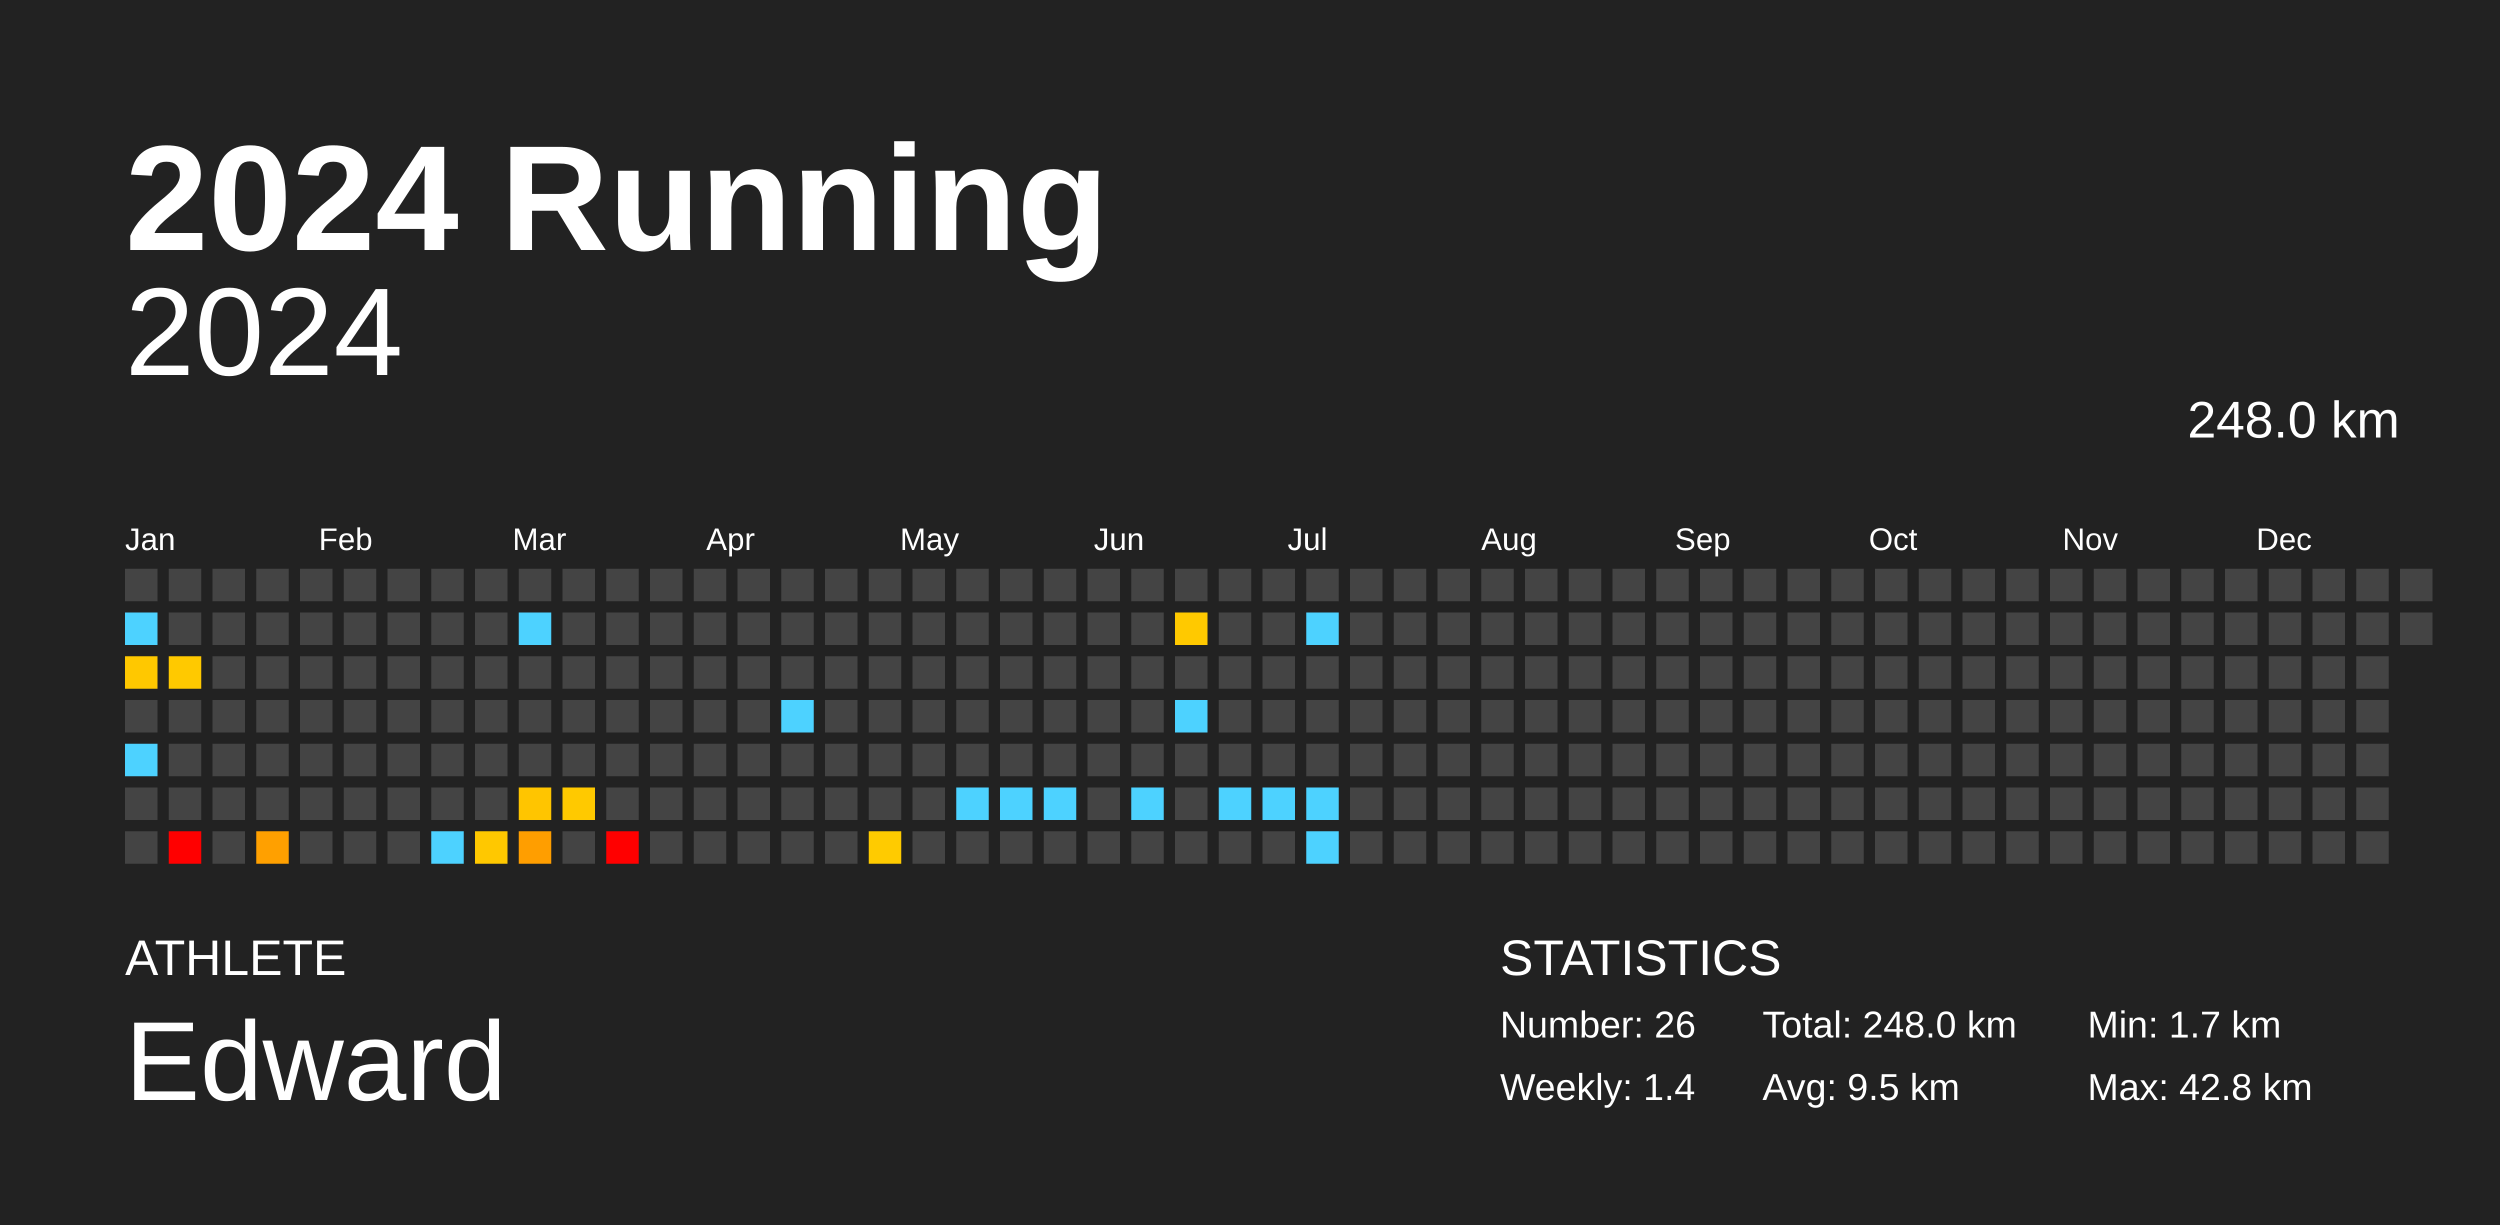
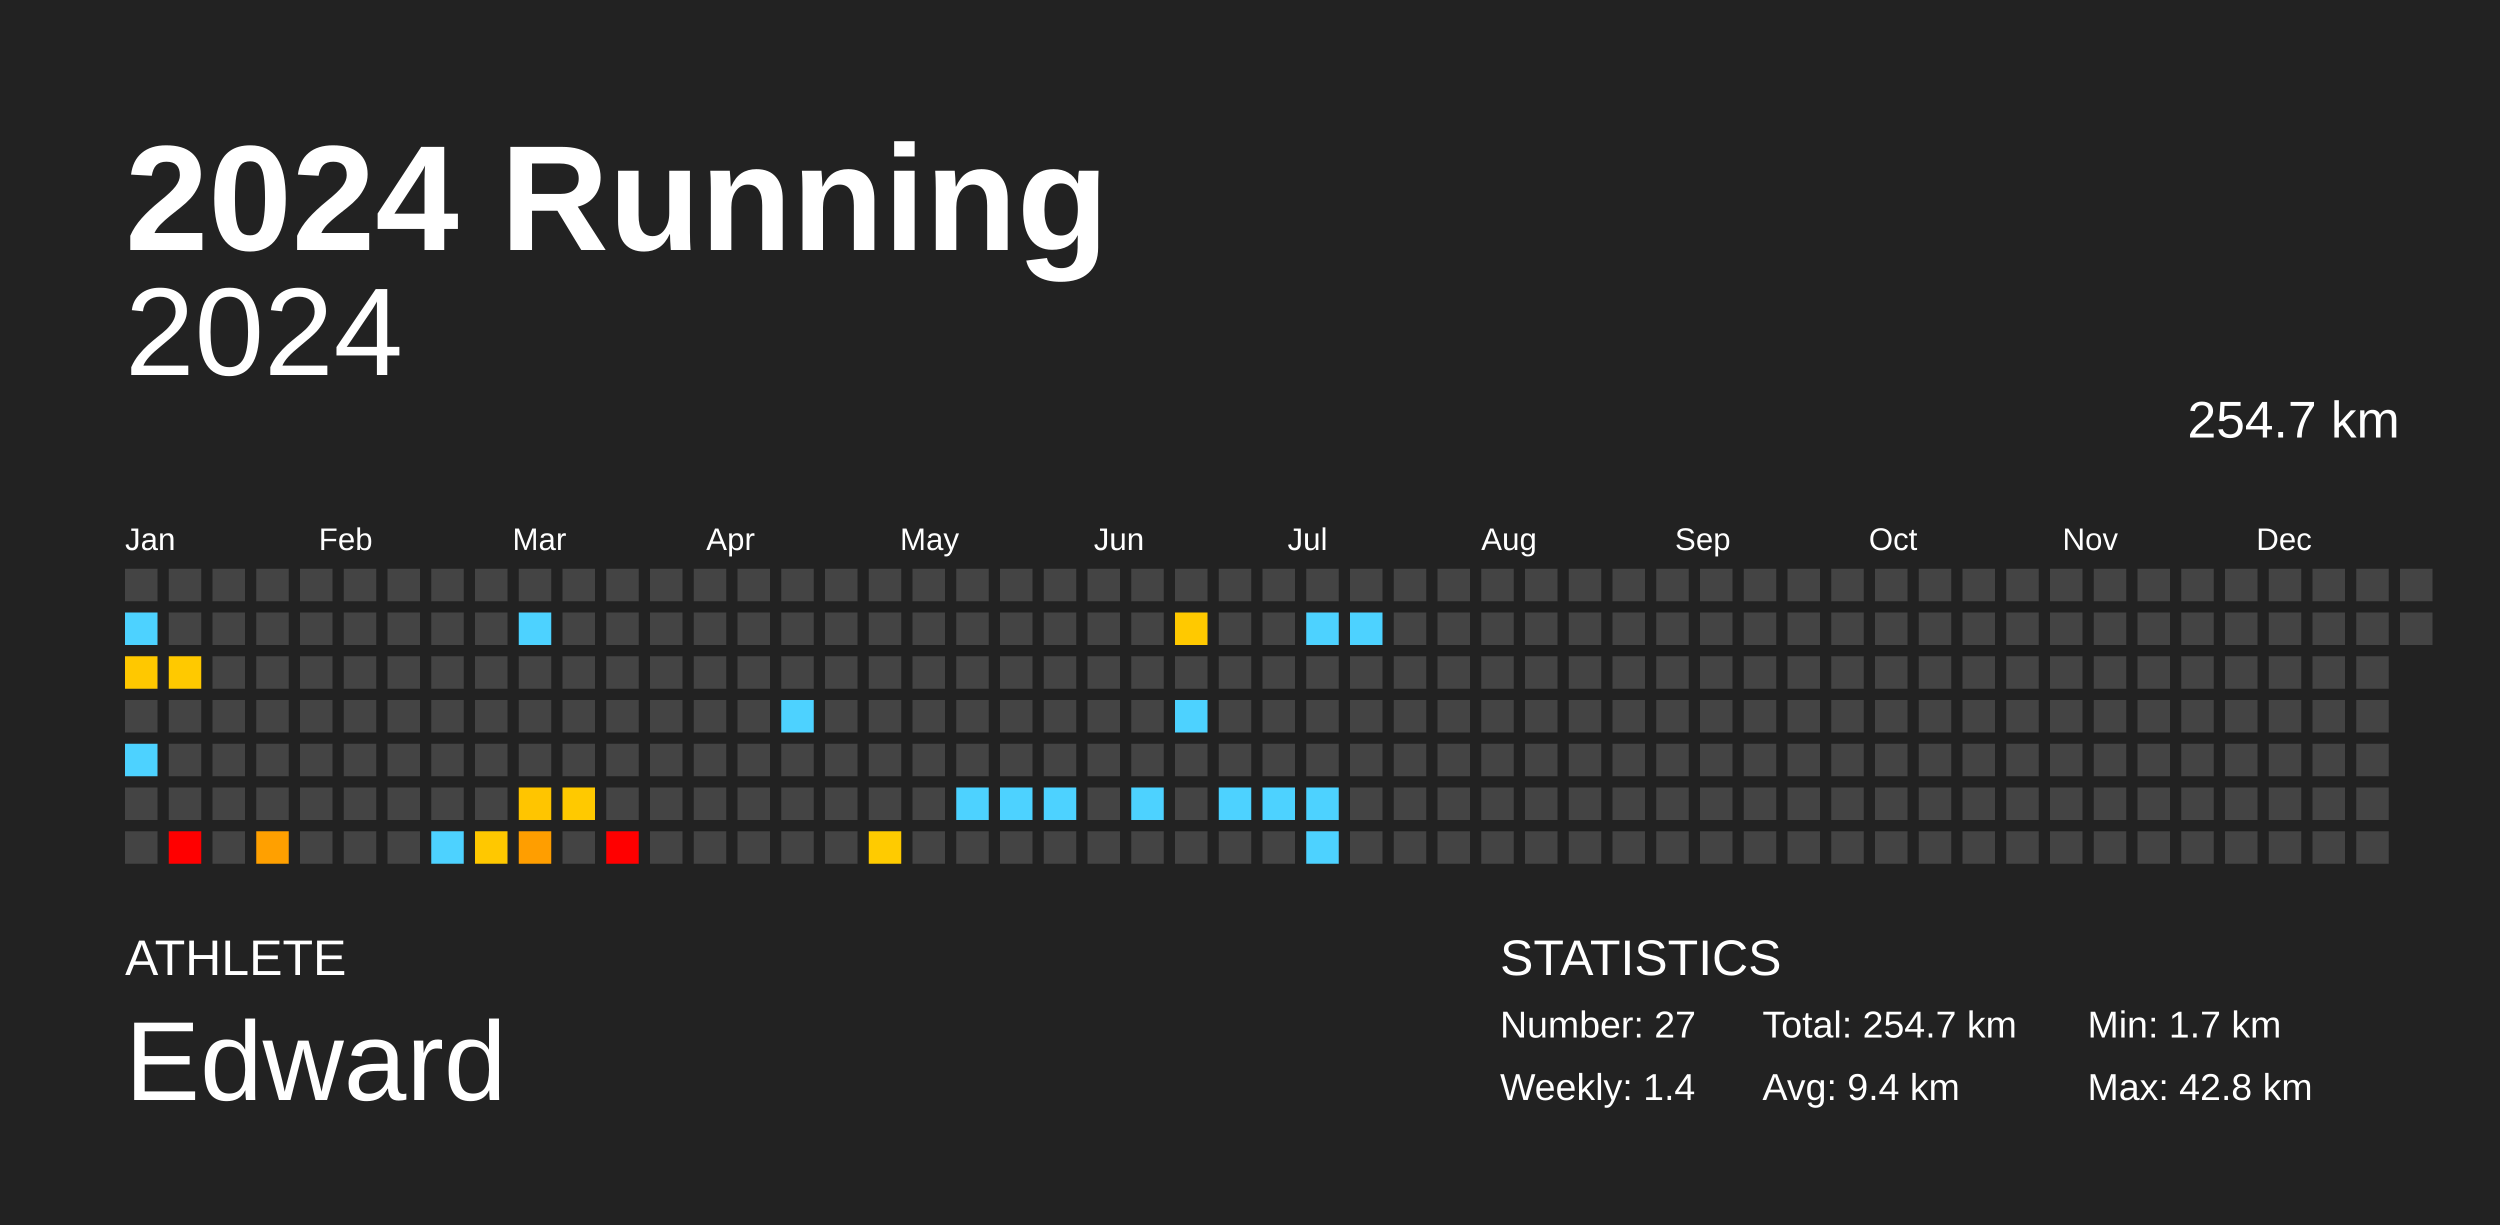
<svg xmlns="http://www.w3.org/2000/svg" baseProfile="full" height="98mm" version="1.1" viewBox="0,0,200,98" width="200mm">
  <defs />
  <rect fill="#222222" height="98" width="200" x="0" y="0" />
  <text fill="#FFFFFF" style="font-size:12px; font-family:Arial; font-weight:bold;" x="10" y="20">2024 Running</text>
  <text fill="#FFFFFF" style="font-size:4px; font-family:Arial" x="10" y="78">ATHLETE</text>
  <text fill="#FFFFFF" style="font-size:9px; font-family:Arial" x="10" y="88">Edward</text>
  <text fill="#FFFFFF" style="font-size:4px; font-family:Arial" x="120" y="78">STATISTICS</text>
-   <text fill="#FFFFFF" style="font-size:3px; font-family:Arial" x="120" y="83">Number: 26</text>
+   <text fill="#FFFFFF" style="font-size:3px; font-family:Arial" x="120" y="83">Number: 27</text>
  <text fill="#FFFFFF" style="font-size:3px; font-family:Arial" x="120" y="88">Weekly: 1.4</text>
-   <text fill="#FFFFFF" style="font-size:3px; font-family:Arial" x="141" y="83">Total: 248.0 km</text>
-   <text fill="#FFFFFF" style="font-size:3px; font-family:Arial" x="141" y="88">Avg: 9.5 km</text>
+   <text fill="#FFFFFF" style="font-size:3px; font-family:Arial" x="141" y="83">Total: 254.7 km</text>
+   <text fill="#FFFFFF" style="font-size:3px; font-family:Arial" x="141" y="88">Avg: 9.4 km</text>
  <text fill="#FFFFFF" style="font-size:3px; font-family:Arial" x="167" y="83">Min: 1.7 km</text>
  <text fill="#FFFFFF" style="font-size:3px; font-family:Arial" x="167" y="88">Max: 42.8 km</text>
  <text alignment-baseline="hanging" fill="#FFFFFF" style="font-size:10.0px; font-family:Arial;" x="10" y="30">2024</text>
-   <text alignment-baseline="hanging" fill="#FFFFFF" style="font-size:4.125px; font-family:Arial;" x="175" y="35">248.0 km</text>
+   <text alignment-baseline="hanging" fill="#FFFFFF" style="font-size:4.125px; font-family:Arial;" x="175" y="35">254.7 km</text>
  <text fill="#FFFFFF" style="font-size:2.5px; font-family:Arial" x="10.0" y="44">Jan</text>
  <text fill="#FFFFFF" style="font-size:2.5px; font-family:Arial" x="25.5" y="44">Feb</text>
  <text fill="#FFFFFF" style="font-size:2.5px; font-family:Arial" x="41.0" y="44">Mar</text>
  <text fill="#FFFFFF" style="font-size:2.5px; font-family:Arial" x="56.5" y="44">Apr</text>
  <text fill="#FFFFFF" style="font-size:2.5px; font-family:Arial" x="72.0" y="44">May</text>
  <text fill="#FFFFFF" style="font-size:2.5px; font-family:Arial" x="87.5" y="44">Jun</text>
  <text fill="#FFFFFF" style="font-size:2.5px; font-family:Arial" x="103.0" y="44">Jul</text>
  <text fill="#FFFFFF" style="font-size:2.5px; font-family:Arial" x="118.5" y="44">Aug</text>
  <text fill="#FFFFFF" style="font-size:2.5px; font-family:Arial" x="134.0" y="44">Sep</text>
  <text fill="#FFFFFF" style="font-size:2.5px; font-family:Arial" x="149.5" y="44">Oct</text>
  <text fill="#FFFFFF" style="font-size:2.5px; font-family:Arial" x="165.0" y="44">Nov</text>
  <text fill="#FFFFFF" style="font-size:2.5px; font-family:Arial" x="180.5" y="44">Dec</text>
  <rect fill="#444444" height="2.6" width="2.6" x="10.0" y="45.5" />
  <rect fill="#4dd2ff" height="2.6" width="2.6" x="10.0" y="49.0" />
  <rect fill="#ffc800" height="2.6" width="2.6" x="10.0" y="52.5" />
  <rect fill="#444444" height="2.6" width="2.6" x="10.0" y="56.0" />
  <rect fill="#4dd2ff" height="2.6" width="2.6" x="10.0" y="59.5" />
  <rect fill="#444444" height="2.6" width="2.6" x="10.0" y="63.0" />
  <rect fill="#444444" height="2.6" width="2.6" x="10.0" y="66.5" />
  <rect fill="#444444" height="2.6" width="2.6" x="13.5" y="45.5" />
  <rect fill="#444444" height="2.6" width="2.6" x="13.5" y="49.0" />
  <rect fill="#ffc900" height="2.6" width="2.6" x="13.5" y="52.5" />
  <rect fill="#444444" height="2.6" width="2.6" x="13.5" y="56.0" />
  <rect fill="#444444" height="2.6" width="2.6" x="13.5" y="59.5" />
  <rect fill="#444444" height="2.6" width="2.6" x="13.5" y="63.0" />
  <rect fill="red" height="2.6" width="2.6" x="13.5" y="66.5" />
  <rect fill="#444444" height="2.6" width="2.6" x="17.0" y="45.5" />
  <rect fill="#444444" height="2.6" width="2.6" x="17.0" y="49.0" />
  <rect fill="#444444" height="2.6" width="2.6" x="17.0" y="52.5" />
  <rect fill="#444444" height="2.6" width="2.6" x="17.0" y="56.0" />
  <rect fill="#444444" height="2.6" width="2.6" x="17.0" y="59.5" />
  <rect fill="#444444" height="2.6" width="2.6" x="17.0" y="63.0" />
  <rect fill="#444444" height="2.6" width="2.6" x="17.0" y="66.5" />
  <rect fill="#444444" height="2.6" width="2.6" x="20.5" y="45.5" />
  <rect fill="#444444" height="2.6" width="2.6" x="20.5" y="49.0" />
  <rect fill="#444444" height="2.6" width="2.6" x="20.5" y="52.5" />
  <rect fill="#444444" height="2.6" width="2.6" x="20.5" y="56.0" />
  <rect fill="#444444" height="2.6" width="2.6" x="20.5" y="59.5" />
  <rect fill="#444444" height="2.6" width="2.6" x="20.5" y="63.0" />
  <rect fill="#ffa000" height="2.6" width="2.6" x="20.5" y="66.5" />
  <rect fill="#444444" height="2.6" width="2.6" x="24.0" y="45.5" />
  <rect fill="#444444" height="2.6" width="2.6" x="24.0" y="49.0" />
  <rect fill="#444444" height="2.6" width="2.6" x="24.0" y="52.5" />
  <rect fill="#444444" height="2.6" width="2.6" x="24.0" y="56.0" />
  <rect fill="#444444" height="2.6" width="2.6" x="24.0" y="59.5" />
  <rect fill="#444444" height="2.6" width="2.6" x="24.0" y="63.0" />
  <rect fill="#444444" height="2.6" width="2.6" x="24.0" y="66.5" />
  <rect fill="#444444" height="2.6" width="2.6" x="27.5" y="45.5" />
  <rect fill="#444444" height="2.6" width="2.6" x="27.5" y="49.0" />
  <rect fill="#444444" height="2.6" width="2.6" x="27.5" y="52.5" />
  <rect fill="#444444" height="2.6" width="2.6" x="27.5" y="56.0" />
  <rect fill="#444444" height="2.6" width="2.6" x="27.5" y="59.5" />
  <rect fill="#444444" height="2.6" width="2.6" x="27.5" y="63.0" />
  <rect fill="#444444" height="2.6" width="2.6" x="27.5" y="66.5" />
  <rect fill="#444444" height="2.6" width="2.6" x="31.0" y="45.5" />
  <rect fill="#444444" height="2.6" width="2.6" x="31.0" y="49.0" />
  <rect fill="#444444" height="2.6" width="2.6" x="31.0" y="52.5" />
  <rect fill="#444444" height="2.6" width="2.6" x="31.0" y="56.0" />
  <rect fill="#444444" height="2.6" width="2.6" x="31.0" y="59.5" />
  <rect fill="#444444" height="2.6" width="2.6" x="31.0" y="63.0" />
  <rect fill="#444444" height="2.6" width="2.6" x="31.0" y="66.5" />
  <rect fill="#444444" height="2.6" width="2.6" x="34.5" y="45.5" />
  <rect fill="#444444" height="2.6" width="2.6" x="34.5" y="49.0" />
  <rect fill="#444444" height="2.6" width="2.6" x="34.5" y="52.5" />
  <rect fill="#444444" height="2.6" width="2.6" x="34.5" y="56.0" />
  <rect fill="#444444" height="2.6" width="2.6" x="34.5" y="59.5" />
  <rect fill="#444444" height="2.6" width="2.6" x="34.5" y="63.0" />
  <rect fill="#4dd2ff" height="2.6" width="2.6" x="34.5" y="66.5" />
  <rect fill="#444444" height="2.6" width="2.6" x="38.0" y="45.5" />
  <rect fill="#444444" height="2.6" width="2.6" x="38.0" y="49.0" />
  <rect fill="#444444" height="2.6" width="2.6" x="38.0" y="52.5" />
  <rect fill="#444444" height="2.6" width="2.6" x="38.0" y="56.0" />
  <rect fill="#444444" height="2.6" width="2.6" x="38.0" y="59.5" />
  <rect fill="#444444" height="2.6" width="2.6" x="38.0" y="63.0" />
  <rect fill="#ffc800" height="2.6" width="2.6" x="38.0" y="66.5" />
  <rect fill="#444444" height="2.6" width="2.6" x="41.5" y="45.5" />
  <rect fill="#4dd2ff" height="2.6" width="2.6" x="41.5" y="49.0" />
  <rect fill="#444444" height="2.6" width="2.6" x="41.5" y="52.5" />
  <rect fill="#444444" height="2.6" width="2.6" x="41.5" y="56.0" />
  <rect fill="#444444" height="2.6" width="2.6" x="41.5" y="59.5" />
  <rect fill="#ffc500" height="2.6" width="2.6" x="41.5" y="63.0" />
  <rect fill="#ff9e00" height="2.6" width="2.6" x="41.5" y="66.5" />
  <rect fill="#444444" height="2.6" width="2.6" x="45.0" y="45.5" />
  <rect fill="#444444" height="2.6" width="2.6" x="45.0" y="49.0" />
  <rect fill="#444444" height="2.6" width="2.6" x="45.0" y="52.5" />
  <rect fill="#444444" height="2.6" width="2.6" x="45.0" y="56.0" />
  <rect fill="#444444" height="2.6" width="2.6" x="45.0" y="59.5" />
  <rect fill="#ffc900" height="2.6" width="2.6" x="45.0" y="63.0" />
  <rect fill="#444444" height="2.6" width="2.6" x="45.0" y="66.5" />
  <rect fill="#444444" height="2.6" width="2.6" x="48.5" y="45.5" />
  <rect fill="#444444" height="2.6" width="2.6" x="48.5" y="49.0" />
  <rect fill="#444444" height="2.6" width="2.6" x="48.5" y="52.5" />
  <rect fill="#444444" height="2.6" width="2.6" x="48.5" y="56.0" />
  <rect fill="#444444" height="2.6" width="2.6" x="48.5" y="59.5" />
  <rect fill="#444444" height="2.6" width="2.6" x="48.5" y="63.0" />
  <rect fill="red" height="2.6" width="2.6" x="48.5" y="66.5" />
  <rect fill="#444444" height="2.6" width="2.6" x="52.0" y="45.5" />
  <rect fill="#444444" height="2.6" width="2.6" x="52.0" y="49.0" />
  <rect fill="#444444" height="2.6" width="2.6" x="52.0" y="52.5" />
  <rect fill="#444444" height="2.6" width="2.6" x="52.0" y="56.0" />
  <rect fill="#444444" height="2.6" width="2.6" x="52.0" y="59.5" />
  <rect fill="#444444" height="2.6" width="2.6" x="52.0" y="63.0" />
  <rect fill="#444444" height="2.6" width="2.6" x="52.0" y="66.5" />
  <rect fill="#444444" height="2.6" width="2.6" x="55.5" y="45.5" />
  <rect fill="#444444" height="2.6" width="2.6" x="55.5" y="49.0" />
  <rect fill="#444444" height="2.6" width="2.6" x="55.5" y="52.5" />
  <rect fill="#444444" height="2.6" width="2.6" x="55.5" y="56.0" />
  <rect fill="#444444" height="2.6" width="2.6" x="55.5" y="59.5" />
  <rect fill="#444444" height="2.6" width="2.6" x="55.5" y="63.0" />
  <rect fill="#444444" height="2.6" width="2.6" x="55.5" y="66.5" />
  <rect fill="#444444" height="2.6" width="2.6" x="59.0" y="45.5" />
  <rect fill="#444444" height="2.6" width="2.6" x="59.0" y="49.0" />
  <rect fill="#444444" height="2.6" width="2.6" x="59.0" y="52.5" />
  <rect fill="#444444" height="2.6" width="2.6" x="59.0" y="56.0" />
  <rect fill="#444444" height="2.6" width="2.6" x="59.0" y="59.5" />
  <rect fill="#444444" height="2.6" width="2.6" x="59.0" y="63.0" />
  <rect fill="#444444" height="2.6" width="2.6" x="59.0" y="66.5" />
  <rect fill="#444444" height="2.6" width="2.6" x="62.5" y="45.5" />
  <rect fill="#444444" height="2.6" width="2.6" x="62.5" y="49.0" />
  <rect fill="#444444" height="2.6" width="2.6" x="62.5" y="52.5" />
  <rect fill="#4dd2ff" height="2.6" width="2.6" x="62.5" y="56.0" />
  <rect fill="#444444" height="2.6" width="2.6" x="62.5" y="59.5" />
  <rect fill="#444444" height="2.6" width="2.6" x="62.5" y="63.0" />
  <rect fill="#444444" height="2.6" width="2.6" x="62.5" y="66.5" />
  <rect fill="#444444" height="2.6" width="2.6" x="66.0" y="45.5" />
  <rect fill="#444444" height="2.6" width="2.6" x="66.0" y="49.0" />
  <rect fill="#444444" height="2.6" width="2.6" x="66.0" y="52.5" />
  <rect fill="#444444" height="2.6" width="2.6" x="66.0" y="56.0" />
  <rect fill="#444444" height="2.6" width="2.6" x="66.0" y="59.5" />
  <rect fill="#444444" height="2.6" width="2.6" x="66.0" y="63.0" />
  <rect fill="#444444" height="2.6" width="2.6" x="66.0" y="66.5" />
  <rect fill="#444444" height="2.6" width="2.6" x="69.5" y="45.5" />
  <rect fill="#444444" height="2.6" width="2.6" x="69.5" y="49.0" />
  <rect fill="#444444" height="2.6" width="2.6" x="69.5" y="52.5" />
  <rect fill="#444444" height="2.6" width="2.6" x="69.5" y="56.0" />
  <rect fill="#444444" height="2.6" width="2.6" x="69.5" y="59.5" />
  <rect fill="#444444" height="2.6" width="2.6" x="69.5" y="63.0" />
  <rect fill="#ffcb00" height="2.6" width="2.6" x="69.5" y="66.5" />
  <rect fill="#444444" height="2.6" width="2.6" x="73.0" y="45.5" />
  <rect fill="#444444" height="2.6" width="2.6" x="73.0" y="49.0" />
  <rect fill="#444444" height="2.6" width="2.6" x="73.0" y="52.5" />
  <rect fill="#444444" height="2.6" width="2.6" x="73.0" y="56.0" />
  <rect fill="#444444" height="2.6" width="2.6" x="73.0" y="59.5" />
  <rect fill="#444444" height="2.6" width="2.6" x="73.0" y="63.0" />
  <rect fill="#444444" height="2.6" width="2.6" x="73.0" y="66.5" />
  <rect fill="#444444" height="2.6" width="2.6" x="76.5" y="45.5" />
  <rect fill="#444444" height="2.6" width="2.6" x="76.5" y="49.0" />
  <rect fill="#444444" height="2.6" width="2.6" x="76.5" y="52.5" />
  <rect fill="#444444" height="2.6" width="2.6" x="76.5" y="56.0" />
  <rect fill="#444444" height="2.6" width="2.6" x="76.5" y="59.5" />
  <rect fill="#4dd2ff" height="2.6" width="2.6" x="76.5" y="63.0" />
  <rect fill="#444444" height="2.6" width="2.6" x="76.5" y="66.5" />
  <rect fill="#444444" height="2.6" width="2.6" x="80.0" y="45.5" />
  <rect fill="#444444" height="2.6" width="2.6" x="80.0" y="49.0" />
  <rect fill="#444444" height="2.6" width="2.6" x="80.0" y="52.5" />
  <rect fill="#444444" height="2.6" width="2.6" x="80.0" y="56.0" />
  <rect fill="#444444" height="2.6" width="2.6" x="80.0" y="59.5" />
  <rect fill="#4dd2ff" height="2.6" width="2.6" x="80.0" y="63.0" />
  <rect fill="#444444" height="2.6" width="2.6" x="80.0" y="66.5" />
  <rect fill="#444444" height="2.6" width="2.6" x="83.5" y="45.5" />
  <rect fill="#444444" height="2.6" width="2.6" x="83.5" y="49.0" />
  <rect fill="#444444" height="2.6" width="2.6" x="83.5" y="52.5" />
  <rect fill="#444444" height="2.6" width="2.6" x="83.5" y="56.0" />
  <rect fill="#444444" height="2.6" width="2.6" x="83.5" y="59.5" />
  <rect fill="#4dd2ff" height="2.6" width="2.6" x="83.5" y="63.0" />
  <rect fill="#444444" height="2.6" width="2.6" x="83.5" y="66.5" />
  <rect fill="#444444" height="2.6" width="2.6" x="87.0" y="45.5" />
  <rect fill="#444444" height="2.6" width="2.6" x="87.0" y="49.0" />
  <rect fill="#444444" height="2.6" width="2.6" x="87.0" y="52.5" />
  <rect fill="#444444" height="2.6" width="2.6" x="87.0" y="56.0" />
  <rect fill="#444444" height="2.6" width="2.6" x="87.0" y="59.5" />
  <rect fill="#444444" height="2.6" width="2.6" x="87.0" y="63.0" />
  <rect fill="#444444" height="2.6" width="2.6" x="87.0" y="66.5" />
  <rect fill="#444444" height="2.6" width="2.6" x="90.5" y="45.5" />
  <rect fill="#444444" height="2.6" width="2.6" x="90.5" y="49.0" />
  <rect fill="#444444" height="2.6" width="2.6" x="90.5" y="52.5" />
  <rect fill="#444444" height="2.6" width="2.6" x="90.5" y="56.0" />
  <rect fill="#444444" height="2.6" width="2.6" x="90.5" y="59.5" />
  <rect fill="#4dd2ff" height="2.6" width="2.6" x="90.5" y="63.0" />
  <rect fill="#444444" height="2.6" width="2.6" x="90.5" y="66.5" />
  <rect fill="#444444" height="2.6" width="2.6" x="94.0" y="45.5" />
  <rect fill="#ffc900" height="2.6" width="2.6" x="94.0" y="49.0" />
  <rect fill="#444444" height="2.6" width="2.6" x="94.0" y="52.5" />
  <rect fill="#4dd2ff" height="2.6" width="2.6" x="94.0" y="56.0" />
  <rect fill="#444444" height="2.6" width="2.6" x="94.0" y="59.5" />
  <rect fill="#444444" height="2.6" width="2.6" x="94.0" y="63.0" />
  <rect fill="#444444" height="2.6" width="2.6" x="94.0" y="66.5" />
  <rect fill="#444444" height="2.6" width="2.6" x="97.5" y="45.5" />
  <rect fill="#444444" height="2.6" width="2.6" x="97.5" y="49.0" />
  <rect fill="#444444" height="2.6" width="2.6" x="97.5" y="52.5" />
  <rect fill="#444444" height="2.6" width="2.6" x="97.5" y="56.0" />
  <rect fill="#444444" height="2.6" width="2.6" x="97.5" y="59.5" />
  <rect fill="#4dd2ff" height="2.6" width="2.6" x="97.5" y="63.0" />
  <rect fill="#444444" height="2.6" width="2.6" x="97.5" y="66.5" />
  <rect fill="#444444" height="2.6" width="2.6" x="101.0" y="45.5" />
  <rect fill="#444444" height="2.6" width="2.6" x="101.0" y="49.0" />
  <rect fill="#444444" height="2.6" width="2.6" x="101.0" y="52.5" />
  <rect fill="#444444" height="2.6" width="2.6" x="101.0" y="56.0" />
  <rect fill="#444444" height="2.6" width="2.6" x="101.0" y="59.5" />
  <rect fill="#4dd2ff" height="2.6" width="2.6" x="101.0" y="63.0" />
  <rect fill="#444444" height="2.6" width="2.6" x="101.0" y="66.5" />
  <rect fill="#444444" height="2.6" width="2.6" x="104.5" y="45.5" />
  <rect fill="#4dd2ff" height="2.6" width="2.6" x="104.5" y="49.0" />
  <rect fill="#444444" height="2.6" width="2.6" x="104.5" y="52.5" />
  <rect fill="#444444" height="2.6" width="2.6" x="104.5" y="56.0" />
  <rect fill="#444444" height="2.6" width="2.6" x="104.5" y="59.5" />
  <rect fill="#4dd2ff" height="2.6" width="2.6" x="104.5" y="63.0" />
  <rect fill="#4dd2ff" height="2.6" width="2.6" x="104.5" y="66.5" />
  <rect fill="#444444" height="2.6" width="2.6" x="108.0" y="45.5" />
-   <rect fill="#444444" height="2.6" width="2.6" x="108.0" y="49.0" />
+   <rect fill="#4dd2ff" height="2.6" width="2.6" x="108.0" y="49.0" />
  <rect fill="#444444" height="2.6" width="2.6" x="108.0" y="52.5" />
  <rect fill="#444444" height="2.6" width="2.6" x="108.0" y="56.0" />
  <rect fill="#444444" height="2.6" width="2.6" x="108.0" y="59.5" />
  <rect fill="#444444" height="2.6" width="2.6" x="108.0" y="63.0" />
  <rect fill="#444444" height="2.6" width="2.6" x="108.0" y="66.5" />
  <rect fill="#444444" height="2.6" width="2.6" x="111.5" y="45.5" />
  <rect fill="#444444" height="2.6" width="2.6" x="111.5" y="49.0" />
  <rect fill="#444444" height="2.6" width="2.6" x="111.5" y="52.5" />
  <rect fill="#444444" height="2.6" width="2.6" x="111.5" y="56.0" />
  <rect fill="#444444" height="2.6" width="2.6" x="111.5" y="59.5" />
  <rect fill="#444444" height="2.6" width="2.6" x="111.5" y="63.0" />
  <rect fill="#444444" height="2.6" width="2.6" x="111.5" y="66.5" />
  <rect fill="#444444" height="2.6" width="2.6" x="115.0" y="45.5" />
  <rect fill="#444444" height="2.6" width="2.6" x="115.0" y="49.0" />
  <rect fill="#444444" height="2.6" width="2.6" x="115.0" y="52.5" />
  <rect fill="#444444" height="2.6" width="2.6" x="115.0" y="56.0" />
  <rect fill="#444444" height="2.6" width="2.6" x="115.0" y="59.5" />
  <rect fill="#444444" height="2.6" width="2.6" x="115.0" y="63.0" />
  <rect fill="#444444" height="2.6" width="2.6" x="115.0" y="66.5" />
  <rect fill="#444444" height="2.6" width="2.6" x="118.5" y="45.5" />
  <rect fill="#444444" height="2.6" width="2.6" x="118.5" y="49.0" />
  <rect fill="#444444" height="2.6" width="2.6" x="118.5" y="52.5" />
  <rect fill="#444444" height="2.6" width="2.6" x="118.5" y="56.0" />
  <rect fill="#444444" height="2.6" width="2.6" x="118.5" y="59.5" />
  <rect fill="#444444" height="2.6" width="2.6" x="118.5" y="63.0" />
  <rect fill="#444444" height="2.6" width="2.6" x="118.5" y="66.5" />
  <rect fill="#444444" height="2.6" width="2.6" x="122.0" y="45.5" />
  <rect fill="#444444" height="2.6" width="2.6" x="122.0" y="49.0" />
  <rect fill="#444444" height="2.6" width="2.6" x="122.0" y="52.5" />
  <rect fill="#444444" height="2.6" width="2.6" x="122.0" y="56.0" />
  <rect fill="#444444" height="2.6" width="2.6" x="122.0" y="59.5" />
  <rect fill="#444444" height="2.6" width="2.6" x="122.0" y="63.0" />
  <rect fill="#444444" height="2.6" width="2.6" x="122.0" y="66.5" />
  <rect fill="#444444" height="2.6" width="2.6" x="125.5" y="45.5" />
  <rect fill="#444444" height="2.6" width="2.6" x="125.5" y="49.0" />
  <rect fill="#444444" height="2.6" width="2.6" x="125.5" y="52.5" />
  <rect fill="#444444" height="2.6" width="2.6" x="125.5" y="56.0" />
  <rect fill="#444444" height="2.6" width="2.6" x="125.5" y="59.5" />
  <rect fill="#444444" height="2.6" width="2.6" x="125.5" y="63.0" />
  <rect fill="#444444" height="2.6" width="2.6" x="125.5" y="66.5" />
  <rect fill="#444444" height="2.6" width="2.6" x="129.0" y="45.5" />
  <rect fill="#444444" height="2.6" width="2.6" x="129.0" y="49.0" />
  <rect fill="#444444" height="2.6" width="2.6" x="129.0" y="52.5" />
  <rect fill="#444444" height="2.6" width="2.6" x="129.0" y="56.0" />
  <rect fill="#444444" height="2.6" width="2.6" x="129.0" y="59.5" />
  <rect fill="#444444" height="2.6" width="2.6" x="129.0" y="63.0" />
  <rect fill="#444444" height="2.6" width="2.6" x="129.0" y="66.5" />
  <rect fill="#444444" height="2.6" width="2.6" x="132.5" y="45.5" />
  <rect fill="#444444" height="2.6" width="2.6" x="132.5" y="49.0" />
  <rect fill="#444444" height="2.6" width="2.6" x="132.5" y="52.5" />
  <rect fill="#444444" height="2.6" width="2.6" x="132.5" y="56.0" />
  <rect fill="#444444" height="2.6" width="2.6" x="132.5" y="59.5" />
  <rect fill="#444444" height="2.6" width="2.6" x="132.5" y="63.0" />
  <rect fill="#444444" height="2.6" width="2.6" x="132.5" y="66.5" />
  <rect fill="#444444" height="2.6" width="2.6" x="136.0" y="45.5" />
  <rect fill="#444444" height="2.6" width="2.6" x="136.0" y="49.0" />
  <rect fill="#444444" height="2.6" width="2.6" x="136.0" y="52.5" />
  <rect fill="#444444" height="2.6" width="2.6" x="136.0" y="56.0" />
  <rect fill="#444444" height="2.6" width="2.6" x="136.0" y="59.5" />
  <rect fill="#444444" height="2.6" width="2.6" x="136.0" y="63.0" />
  <rect fill="#444444" height="2.6" width="2.6" x="136.0" y="66.5" />
  <rect fill="#444444" height="2.6" width="2.6" x="139.5" y="45.5" />
  <rect fill="#444444" height="2.6" width="2.6" x="139.5" y="49.0" />
  <rect fill="#444444" height="2.6" width="2.6" x="139.5" y="52.5" />
  <rect fill="#444444" height="2.6" width="2.6" x="139.5" y="56.0" />
  <rect fill="#444444" height="2.6" width="2.6" x="139.5" y="59.5" />
  <rect fill="#444444" height="2.6" width="2.6" x="139.5" y="63.0" />
  <rect fill="#444444" height="2.6" width="2.6" x="139.5" y="66.5" />
  <rect fill="#444444" height="2.6" width="2.6" x="143.0" y="45.5" />
  <rect fill="#444444" height="2.6" width="2.6" x="143.0" y="49.0" />
  <rect fill="#444444" height="2.6" width="2.6" x="143.0" y="52.5" />
  <rect fill="#444444" height="2.6" width="2.6" x="143.0" y="56.0" />
  <rect fill="#444444" height="2.6" width="2.6" x="143.0" y="59.5" />
  <rect fill="#444444" height="2.6" width="2.6" x="143.0" y="63.0" />
  <rect fill="#444444" height="2.6" width="2.6" x="143.0" y="66.5" />
  <rect fill="#444444" height="2.6" width="2.6" x="146.5" y="45.5" />
  <rect fill="#444444" height="2.6" width="2.6" x="146.5" y="49.0" />
  <rect fill="#444444" height="2.6" width="2.6" x="146.5" y="52.5" />
  <rect fill="#444444" height="2.6" width="2.6" x="146.5" y="56.0" />
  <rect fill="#444444" height="2.6" width="2.6" x="146.5" y="59.5" />
  <rect fill="#444444" height="2.6" width="2.6" x="146.5" y="63.0" />
  <rect fill="#444444" height="2.6" width="2.6" x="146.5" y="66.5" />
  <rect fill="#444444" height="2.6" width="2.6" x="150.0" y="45.5" />
  <rect fill="#444444" height="2.6" width="2.6" x="150.0" y="49.0" />
  <rect fill="#444444" height="2.6" width="2.6" x="150.0" y="52.5" />
  <rect fill="#444444" height="2.6" width="2.6" x="150.0" y="56.0" />
  <rect fill="#444444" height="2.6" width="2.6" x="150.0" y="59.5" />
  <rect fill="#444444" height="2.6" width="2.6" x="150.0" y="63.0" />
  <rect fill="#444444" height="2.6" width="2.6" x="150.0" y="66.5" />
  <rect fill="#444444" height="2.6" width="2.6" x="153.5" y="45.5" />
  <rect fill="#444444" height="2.6" width="2.6" x="153.5" y="49.0" />
  <rect fill="#444444" height="2.6" width="2.6" x="153.5" y="52.5" />
  <rect fill="#444444" height="2.6" width="2.6" x="153.5" y="56.0" />
  <rect fill="#444444" height="2.6" width="2.6" x="153.5" y="59.5" />
  <rect fill="#444444" height="2.6" width="2.6" x="153.5" y="63.0" />
  <rect fill="#444444" height="2.6" width="2.6" x="153.5" y="66.5" />
  <rect fill="#444444" height="2.6" width="2.6" x="157.0" y="45.5" />
  <rect fill="#444444" height="2.6" width="2.6" x="157.0" y="49.0" />
  <rect fill="#444444" height="2.6" width="2.6" x="157.0" y="52.5" />
  <rect fill="#444444" height="2.6" width="2.6" x="157.0" y="56.0" />
  <rect fill="#444444" height="2.6" width="2.6" x="157.0" y="59.5" />
  <rect fill="#444444" height="2.6" width="2.6" x="157.0" y="63.0" />
  <rect fill="#444444" height="2.6" width="2.6" x="157.0" y="66.5" />
  <rect fill="#444444" height="2.6" width="2.6" x="160.5" y="45.5" />
  <rect fill="#444444" height="2.6" width="2.6" x="160.5" y="49.0" />
  <rect fill="#444444" height="2.6" width="2.6" x="160.5" y="52.5" />
  <rect fill="#444444" height="2.6" width="2.6" x="160.5" y="56.0" />
  <rect fill="#444444" height="2.6" width="2.6" x="160.5" y="59.5" />
  <rect fill="#444444" height="2.6" width="2.6" x="160.5" y="63.0" />
  <rect fill="#444444" height="2.6" width="2.6" x="160.5" y="66.5" />
  <rect fill="#444444" height="2.6" width="2.6" x="164.0" y="45.5" />
  <rect fill="#444444" height="2.6" width="2.6" x="164.0" y="49.0" />
  <rect fill="#444444" height="2.6" width="2.6" x="164.0" y="52.5" />
  <rect fill="#444444" height="2.6" width="2.6" x="164.0" y="56.0" />
  <rect fill="#444444" height="2.6" width="2.6" x="164.0" y="59.5" />
  <rect fill="#444444" height="2.6" width="2.6" x="164.0" y="63.0" />
  <rect fill="#444444" height="2.6" width="2.6" x="164.0" y="66.5" />
  <rect fill="#444444" height="2.6" width="2.6" x="167.5" y="45.5" />
  <rect fill="#444444" height="2.6" width="2.6" x="167.5" y="49.0" />
  <rect fill="#444444" height="2.6" width="2.6" x="167.5" y="52.5" />
  <rect fill="#444444" height="2.6" width="2.6" x="167.5" y="56.0" />
  <rect fill="#444444" height="2.6" width="2.6" x="167.5" y="59.5" />
  <rect fill="#444444" height="2.6" width="2.6" x="167.5" y="63.0" />
  <rect fill="#444444" height="2.6" width="2.6" x="167.5" y="66.5" />
  <rect fill="#444444" height="2.6" width="2.6" x="171.0" y="45.5" />
  <rect fill="#444444" height="2.6" width="2.6" x="171.0" y="49.0" />
  <rect fill="#444444" height="2.6" width="2.6" x="171.0" y="52.5" />
  <rect fill="#444444" height="2.6" width="2.6" x="171.0" y="56.0" />
  <rect fill="#444444" height="2.6" width="2.6" x="171.0" y="59.5" />
  <rect fill="#444444" height="2.6" width="2.6" x="171.0" y="63.0" />
  <rect fill="#444444" height="2.6" width="2.6" x="171.0" y="66.5" />
  <rect fill="#444444" height="2.6" width="2.6" x="174.5" y="45.5" />
  <rect fill="#444444" height="2.6" width="2.6" x="174.5" y="49.0" />
  <rect fill="#444444" height="2.6" width="2.6" x="174.5" y="52.5" />
  <rect fill="#444444" height="2.6" width="2.6" x="174.5" y="56.0" />
  <rect fill="#444444" height="2.6" width="2.6" x="174.5" y="59.5" />
  <rect fill="#444444" height="2.6" width="2.6" x="174.5" y="63.0" />
  <rect fill="#444444" height="2.6" width="2.6" x="174.5" y="66.5" />
  <rect fill="#444444" height="2.6" width="2.6" x="178.0" y="45.5" />
  <rect fill="#444444" height="2.6" width="2.6" x="178.0" y="49.0" />
  <rect fill="#444444" height="2.6" width="2.6" x="178.0" y="52.5" />
  <rect fill="#444444" height="2.6" width="2.6" x="178.0" y="56.0" />
  <rect fill="#444444" height="2.6" width="2.6" x="178.0" y="59.5" />
  <rect fill="#444444" height="2.6" width="2.6" x="178.0" y="63.0" />
  <rect fill="#444444" height="2.6" width="2.6" x="178.0" y="66.5" />
  <rect fill="#444444" height="2.6" width="2.6" x="181.5" y="45.5" />
  <rect fill="#444444" height="2.6" width="2.6" x="181.5" y="49.0" />
  <rect fill="#444444" height="2.6" width="2.6" x="181.5" y="52.5" />
  <rect fill="#444444" height="2.6" width="2.6" x="181.5" y="56.0" />
  <rect fill="#444444" height="2.6" width="2.6" x="181.5" y="59.5" />
  <rect fill="#444444" height="2.6" width="2.6" x="181.5" y="63.0" />
  <rect fill="#444444" height="2.6" width="2.6" x="181.5" y="66.5" />
  <rect fill="#444444" height="2.6" width="2.6" x="185.0" y="45.5" />
  <rect fill="#444444" height="2.6" width="2.6" x="185.0" y="49.0" />
  <rect fill="#444444" height="2.6" width="2.6" x="185.0" y="52.5" />
  <rect fill="#444444" height="2.6" width="2.6" x="185.0" y="56.0" />
  <rect fill="#444444" height="2.6" width="2.6" x="185.0" y="59.5" />
  <rect fill="#444444" height="2.6" width="2.6" x="185.0" y="63.0" />
  <rect fill="#444444" height="2.6" width="2.6" x="185.0" y="66.5" />
  <rect fill="#444444" height="2.6" width="2.6" x="188.5" y="45.5" />
  <rect fill="#444444" height="2.6" width="2.6" x="188.5" y="49.0" />
  <rect fill="#444444" height="2.6" width="2.6" x="188.5" y="52.5" />
  <rect fill="#444444" height="2.6" width="2.6" x="188.5" y="56.0" />
  <rect fill="#444444" height="2.6" width="2.6" x="188.5" y="59.5" />
  <rect fill="#444444" height="2.6" width="2.6" x="188.5" y="63.0" />
  <rect fill="#444444" height="2.6" width="2.6" x="188.5" y="66.5" />
  <rect fill="#444444" height="2.6" width="2.6" x="192.0" y="45.5" />
  <rect fill="#444444" height="2.6" width="2.6" x="192.0" y="49.0" />
</svg>
